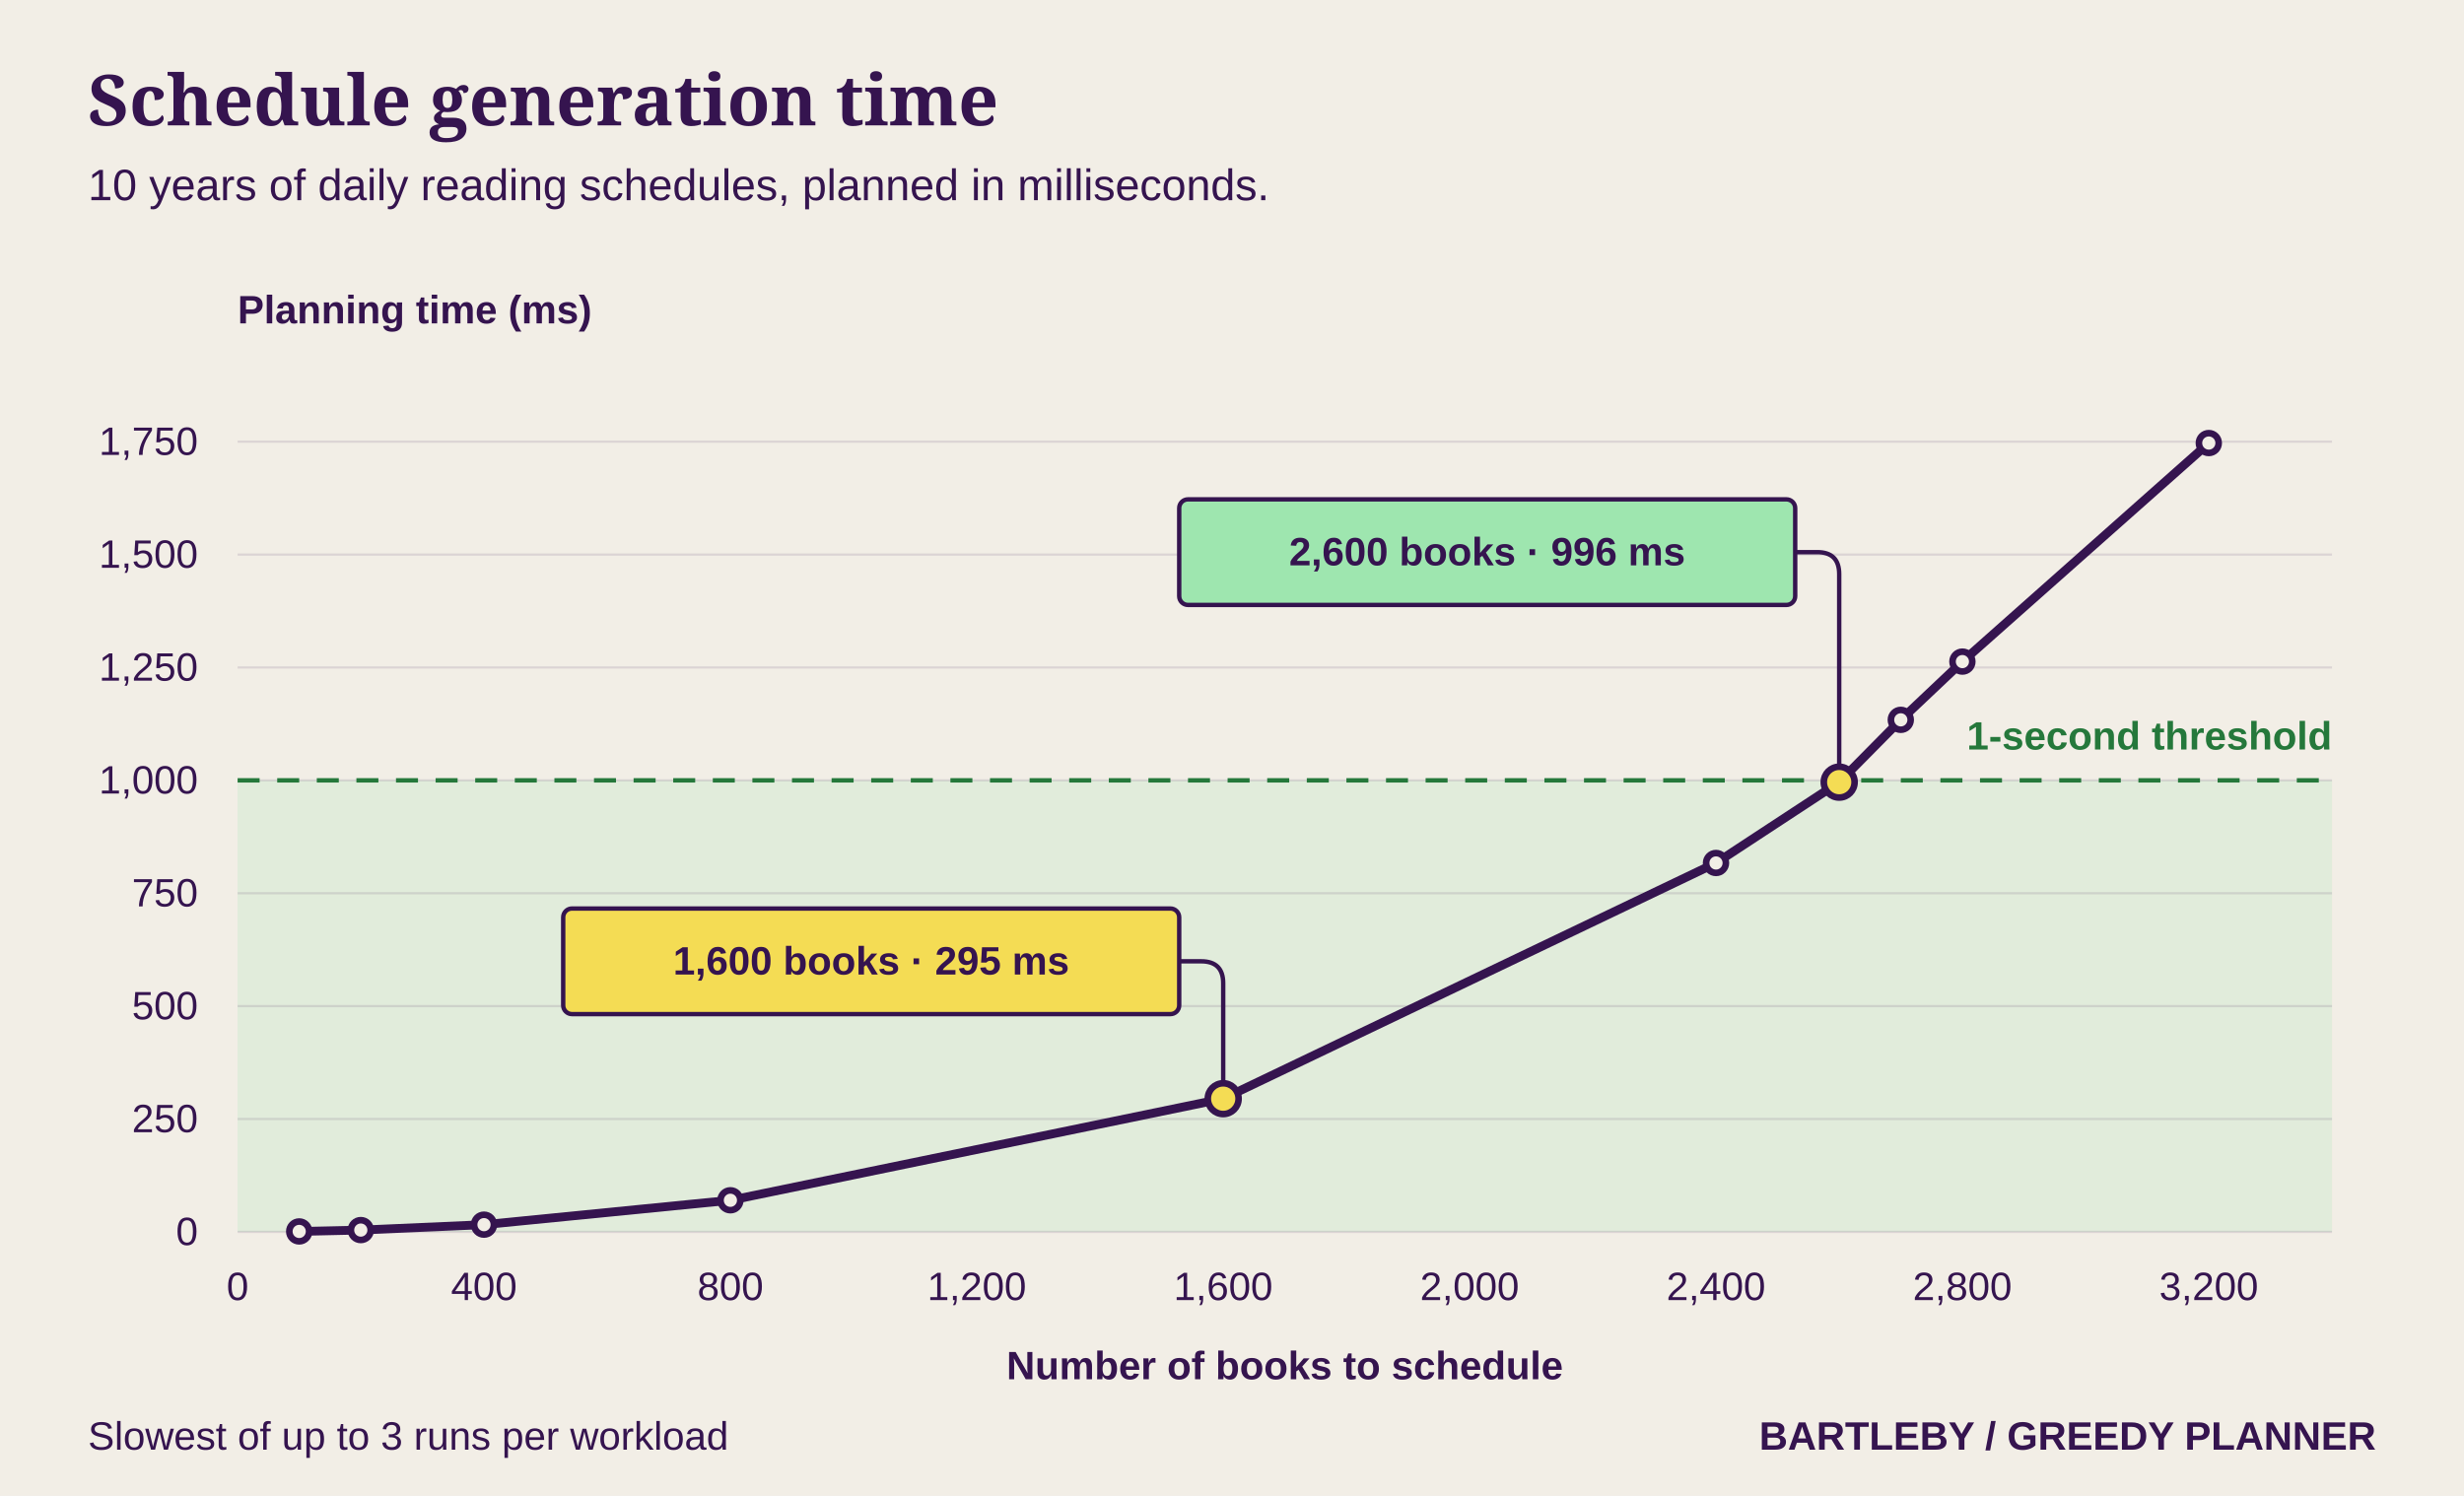
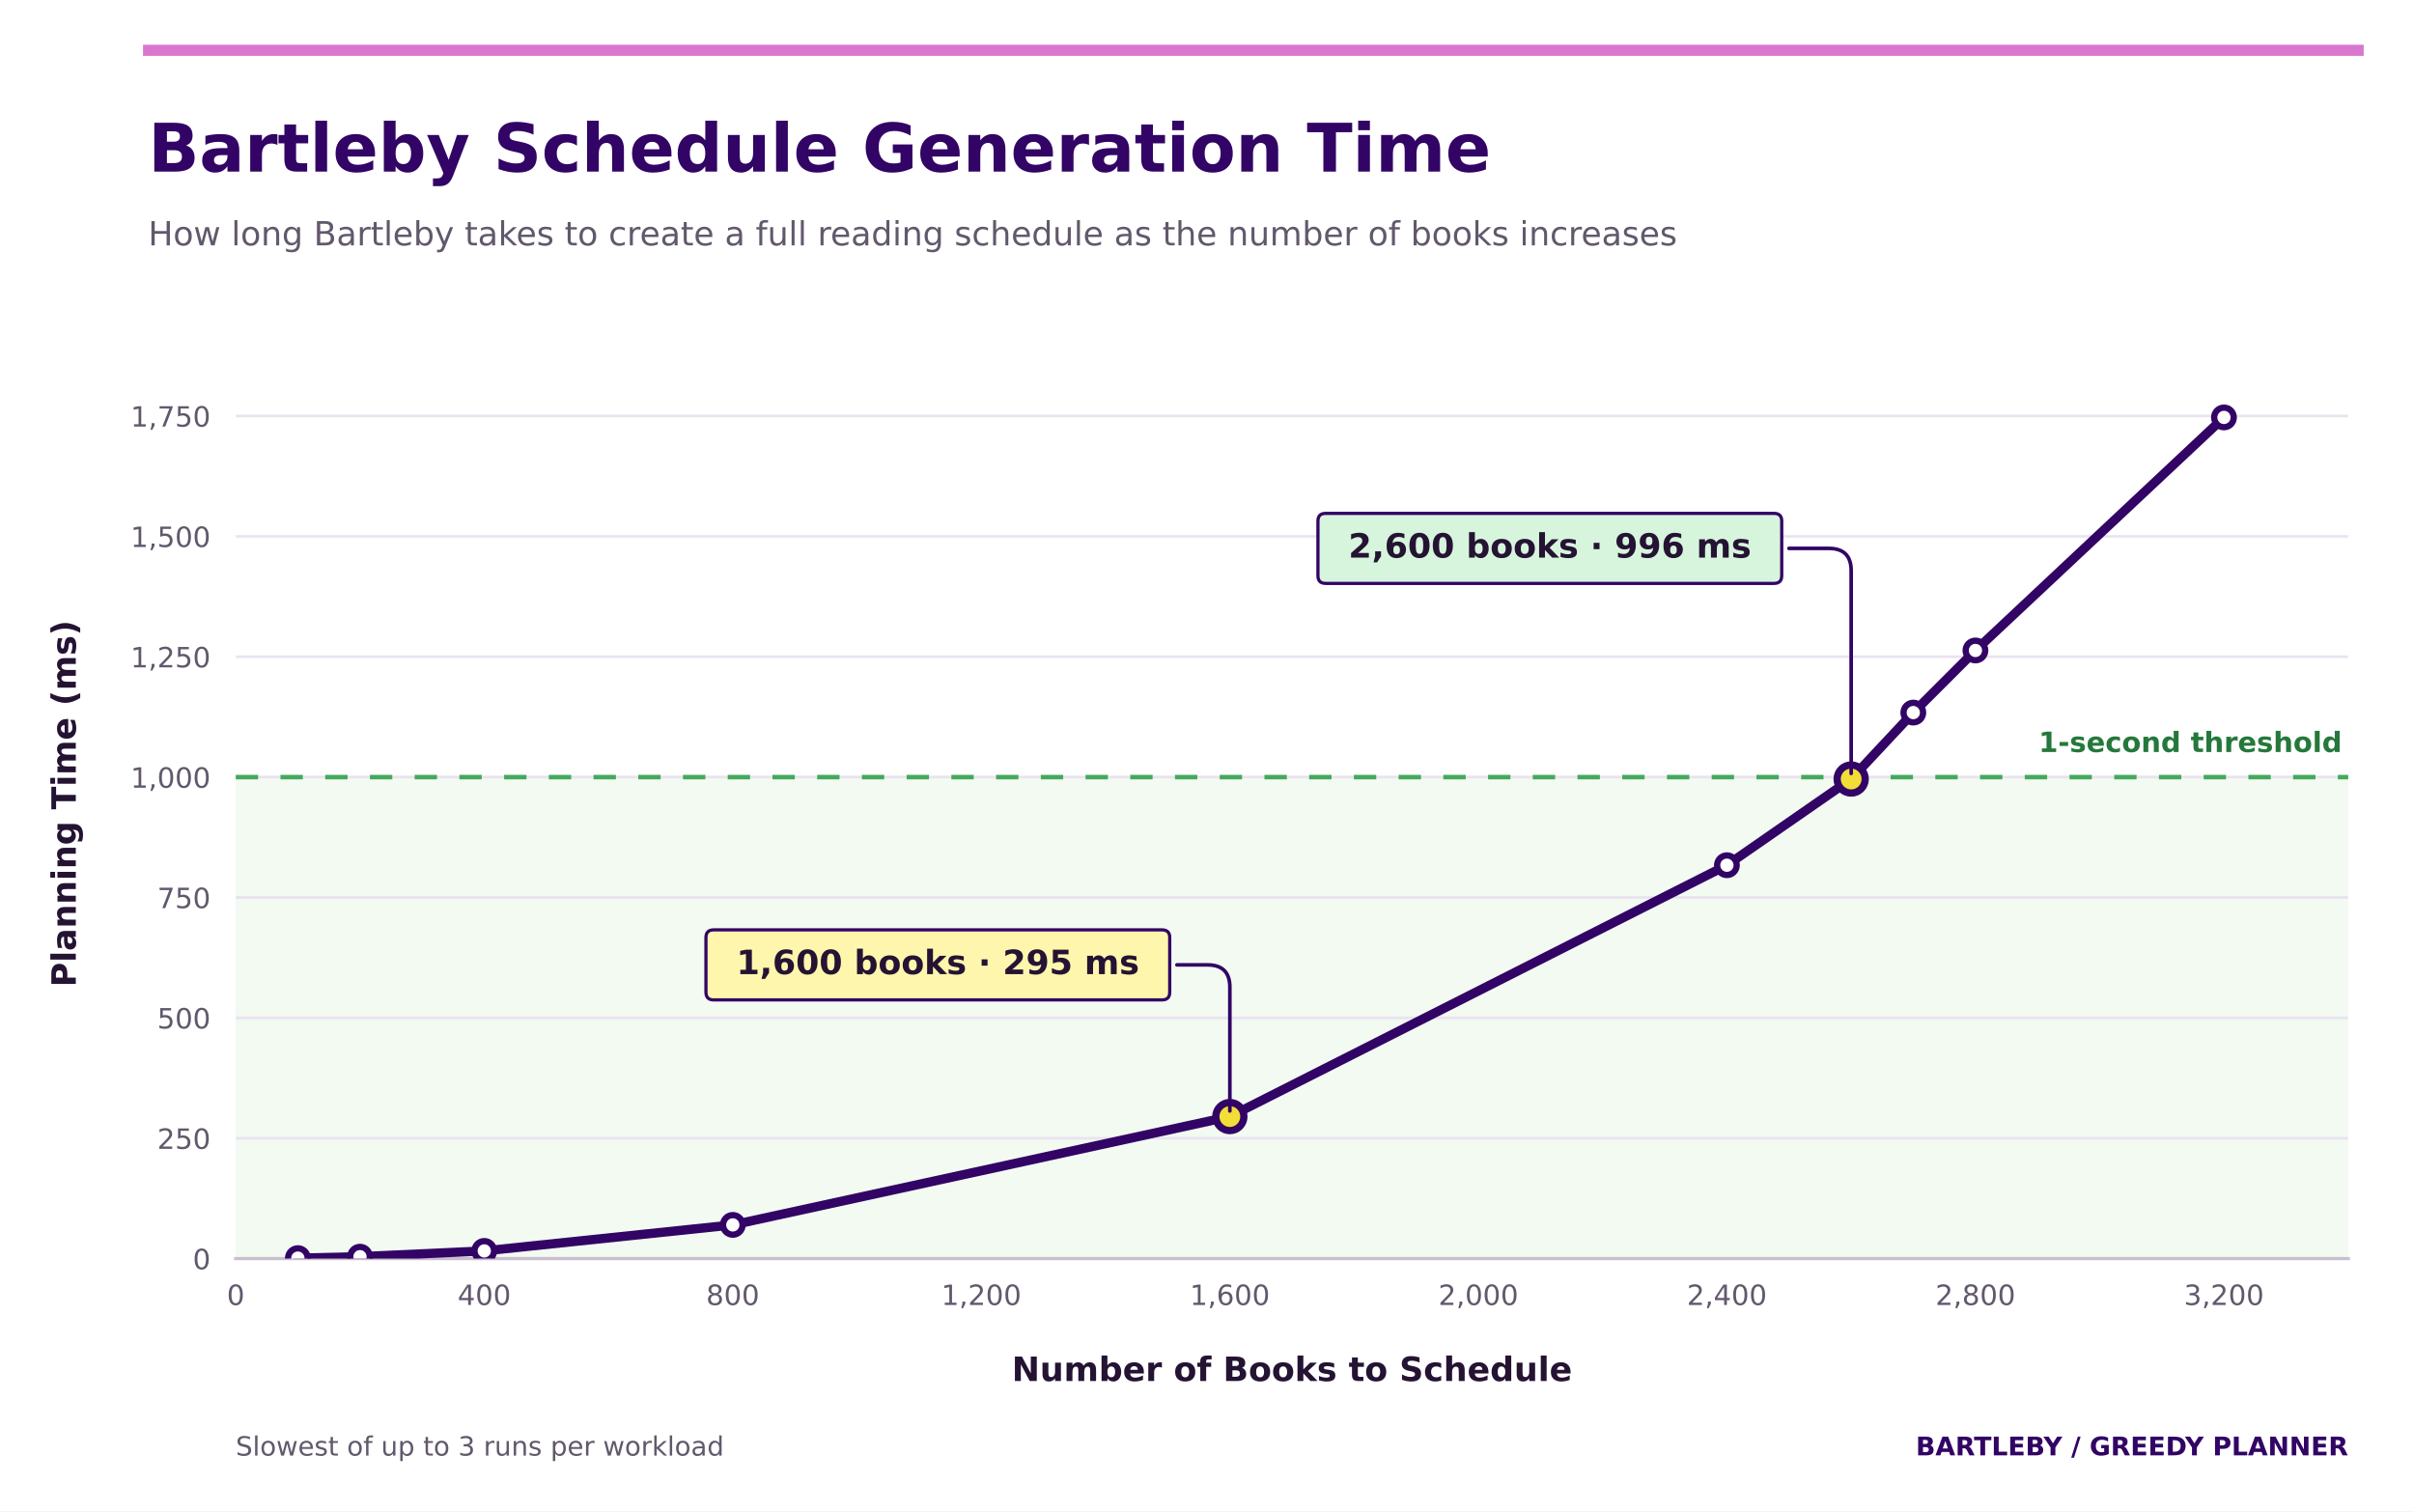
- <svg xmlns="http://www.w3.org/2000/svg" width="1120" height="680" viewBox="0 0 1120 680" role="img" aria-labelledby="chart-title chart-description">
-   <style>
-     text { font-family: "Trebuchet MS", Arial, sans-serif; font-size: 18px; fill: #35144f; }
-     .heading { font-family: Georgia, serif; font-size: 32px; font-weight: 700; }
-     .subtitle { font-size: 20px; }
-     .label { font-weight: 700; }
-     .grid { fill: none; stroke: #35144f; stroke-opacity: 0.12; }
-     .point { fill: #f2eee6; stroke: #35144f; stroke-width: 3; }
-     .highlight { fill: #f4dc54; stroke: #35144f; stroke-width: 3; }
-   </style>
-   <rect width="1120" height="680" fill="#f2eee6" />
-   <text class="heading" x="40" y="57">Schedule generation time</text>
-   <text class="subtitle" x="40" y="91">10 years of daily reading schedules, planned in milliseconds.</text>
-   <text class="label" x="108" y="147">Planning time (ms)</text>
-   <rect x="108" y="354.737" width="952" height="205.263" fill="#9ee6af" fill-opacity="0.2" />
-   <g class="grid">
-     <path d="M 108 560.000 H 1060" />
-     <path d="M 108 508.684 H 1060" />
-     <path d="M 108 457.368 H 1060" />
-     <path d="M 108 406.053 H 1060" />
-     <path d="M 108 354.737 H 1060" />
-     <path d="M 108 303.421 H 1060" />
-     <path d="M 108 252.105 H 1060" />
-     <path d="M 108 200.789 H 1060" />
+ <svg xmlns="http://www.w3.org/2000/svg" xmlns:xlink="http://www.w3.org/1999/xlink" width="863.577pt" height="540.738pt" viewBox="0 0 863.577 540.738" version="1.1">
+   <defs>
+     <style type="text/css">*{stroke-linejoin: round; stroke-linecap: butt}</style>
+   </defs>
+   <g id="figure_1">
+     <g id="patch_1">
+       <path d="M 0 540.738  L 863.577 540.738  L 863.577 0  L 0 0  z " style="fill: #ffffff" />
+     </g>
+     <g id="axes_1">
+       <g id="patch_2">
+         <path d="M 84.336 450.288  L 840.048 450.288  L 840.048 124.704  L 84.336 124.704  z " style="fill: #ffffff" />
+       </g>
+       <g id="patch_3">
+         <path d="M 84.336 450.288  L 840.048 450.288  L 840.048 278.021  L 84.336 278.021  z " clip-path="url(#p03d4127b87)" style="fill: #f2faf2; stroke: #f2faf2; stroke-linejoin: miter" />
+       </g>
+       <g id="matplotlib.axis_1">
+         <g id="xtick_1">
+           <g id="line2d_1" />
+           <g id="text_1">
+             <text style="font-size: 10px; font-family: 'DejaVu Sans'; text-anchor: middle; fill: #62586c" x="84.336" y="466.886" transform="rotate(-0 84.33562 466.8864)">0</text>
+           </g>
+         </g>
+         <g id="xtick_2">
+           <g id="line2d_2" />
+           <g id="text_2">
+             <text style="font-size: 10px; font-family: 'DejaVu Sans'; text-anchor: middle; fill: #62586c" x="173.243" y="466.886" transform="rotate(-0 173.2429 466.8864)">400</text>
+           </g>
+         </g>
+         <g id="xtick_3">
+           <g id="line2d_3" />
+           <g id="text_3">
+             <text style="font-size: 10px; font-family: 'DejaVu Sans'; text-anchor: middle; fill: #62586c" x="262.15" y="466.886" transform="rotate(-0 262.1502 466.8864)">800</text>
+           </g>
+         </g>
+         <g id="xtick_4">
+           <g id="line2d_4" />
+           <g id="text_4">
+             <text style="font-size: 10px; font-family: 'DejaVu Sans'; text-anchor: middle; fill: #62586c" x="351.058" y="466.886" transform="rotate(-0 351.0575 466.8864)">1,200</text>
+           </g>
+         </g>
+         <g id="xtick_5">
+           <g id="line2d_5" />
+           <g id="text_5">
+             <text style="font-size: 10px; font-family: 'DejaVu Sans'; text-anchor: middle; fill: #62586c" x="439.965" y="466.886" transform="rotate(-0 439.9648 466.8864)">1,600</text>
+           </g>
+         </g>
+         <g id="xtick_6">
+           <g id="line2d_6" />
+           <g id="text_6">
+             <text style="font-size: 10px; font-family: 'DejaVu Sans'; text-anchor: middle; fill: #62586c" x="528.872" y="466.886" transform="rotate(-0 528.8721 466.8864)">2,000</text>
+           </g>
+         </g>
+         <g id="xtick_7">
+           <g id="line2d_7" />
+           <g id="text_7">
+             <text style="font-size: 10px; font-family: 'DejaVu Sans'; text-anchor: middle; fill: #62586c" x="617.779" y="466.886" transform="rotate(-0 617.7794 466.8864)">2,400</text>
+           </g>
+         </g>
+         <g id="xtick_8">
+           <g id="line2d_8" />
+           <g id="text_8">
+             <text style="font-size: 10px; font-family: 'DejaVu Sans'; text-anchor: middle; fill: #62586c" x="706.687" y="466.886" transform="rotate(-0 706.6867 466.8864)">2,800</text>
+           </g>
+         </g>
+         <g id="xtick_9">
+           <g id="line2d_9" />
+           <g id="text_9">
+             <text style="font-size: 10px; font-family: 'DejaVu Sans'; text-anchor: middle; fill: #62586c" x="795.594" y="466.886" transform="rotate(-0 795.594 466.8864)">3,200</text>
+           </g>
+         </g>
+         <g id="text_10">
+           <text style="font-weight: 700; font-size: 12px; font-family: 'DejaVu Sans'; text-anchor: middle; fill: #251333" x="462.192" y="494.084" transform="rotate(-0 462.1916 494.0842)">Number of Books to Schedule</text>
+         </g>
+       </g>
+       <g id="matplotlib.axis_2">
+         <g id="ytick_1">
+           <g id="line2d_10">
+             <path d="M 84.336 450.288  L 840.048 450.288  " clip-path="url(#p03d4127b87)" style="fill: none; stroke: #e9e3ef; stroke-width: 0.95; stroke-linecap: square" />
+           </g>
+           <g id="line2d_11" />
+           <g id="text_11">
+             <text style="font-size: 10px; font-family: 'DejaVu Sans'; text-anchor: end; fill: #62586c" x="75.336" y="454.087" transform="rotate(-0 75.33562 454.0872)">0</text>
+           </g>
+         </g>
+         <g id="ytick_2">
+           <g id="line2d_12">
+             <path d="M 84.336 407.221  L 840.048 407.221  " clip-path="url(#p03d4127b87)" style="fill: none; stroke: #e9e3ef; stroke-width: 0.95; stroke-linecap: square" />
+           </g>
+           <g id="line2d_13" />
+           <g id="text_12">
+             <text style="font-size: 10px; font-family: 'DejaVu Sans'; text-anchor: end; fill: #62586c" x="75.336" y="411.021" transform="rotate(-0 75.33562 411.0206)">250</text>
+           </g>
+         </g>
+         <g id="ytick_3">
+           <g id="line2d_14">
+             <path d="M 84.336 364.155  L 840.048 364.155  " clip-path="url(#p03d4127b87)" style="fill: none; stroke: #e9e3ef; stroke-width: 0.95; stroke-linecap: square" />
+           </g>
+           <g id="line2d_15" />
+           <g id="text_13">
+             <text style="font-size: 10px; font-family: 'DejaVu Sans'; text-anchor: end; fill: #62586c" x="75.336" y="367.954" transform="rotate(-0 75.33562 367.9539)">500</text>
+           </g>
+         </g>
+         <g id="ytick_4">
+           <g id="line2d_16">
+             <path d="M 84.336 321.088  L 840.048 321.088  " clip-path="url(#p03d4127b87)" style="fill: none; stroke: #e9e3ef; stroke-width: 0.95; stroke-linecap: square" />
+           </g>
+           <g id="line2d_17" />
+           <g id="text_14">
+             <text style="font-size: 10px; font-family: 'DejaVu Sans'; text-anchor: end; fill: #62586c" x="75.336" y="324.887" transform="rotate(-0 75.33562 324.8872)">750</text>
+           </g>
+         </g>
+         <g id="ytick_5">
+           <g id="line2d_18">
+             <path d="M 84.336 278.021  L 840.048 278.021  " clip-path="url(#p03d4127b87)" style="fill: none; stroke: #e9e3ef; stroke-width: 0.95; stroke-linecap: square" />
+           </g>
+           <g id="line2d_19" />
+           <g id="text_15">
+             <text style="font-size: 10px; font-family: 'DejaVu Sans'; text-anchor: end; fill: #62586c" x="75.336" y="281.821" transform="rotate(-0 75.33562 281.8206)">1,000</text>
+           </g>
+         </g>
+         <g id="ytick_6">
+           <g id="line2d_20">
+             <path d="M 84.336 234.955  L 840.048 234.955  " clip-path="url(#p03d4127b87)" style="fill: none; stroke: #e9e3ef; stroke-width: 0.95; stroke-linecap: square" />
+           </g>
+           <g id="line2d_21" />
+           <g id="text_16">
+             <text style="font-size: 10px; font-family: 'DejaVu Sans'; text-anchor: end; fill: #62586c" x="75.336" y="238.754" transform="rotate(-0 75.33562 238.7539)">1,250</text>
+           </g>
+         </g>
+         <g id="ytick_7">
+           <g id="line2d_22">
+             <path d="M 84.336 191.888  L 840.048 191.888  " clip-path="url(#p03d4127b87)" style="fill: none; stroke: #e9e3ef; stroke-width: 0.95; stroke-linecap: square" />
+           </g>
+           <g id="line2d_23" />
+           <g id="text_17">
+             <text style="font-size: 10px; font-family: 'DejaVu Sans'; text-anchor: end; fill: #62586c" x="75.336" y="195.687" transform="rotate(-0 75.33562 195.6872)">1,500</text>
+           </g>
+         </g>
+         <g id="ytick_8">
+           <g id="line2d_24">
+             <path d="M 84.336 148.821  L 840.048 148.821  " clip-path="url(#p03d4127b87)" style="fill: none; stroke: #e9e3ef; stroke-width: 0.95; stroke-linecap: square" />
+           </g>
+           <g id="line2d_25" />
+           <g id="text_18">
+             <text style="font-size: 10px; font-family: 'DejaVu Sans'; text-anchor: end; fill: #62586c" x="75.336" y="152.621" transform="rotate(-0 75.33562 152.6206)">1,750</text>
+           </g>
+         </g>
+         <g id="text_19">
+           <text style="font-weight: 700; font-size: 12px; font-family: 'DejaVu Sans'; text-anchor: middle; fill: #251333" x="27.118" y="287.496" transform="rotate(-90 27.11812 287.496)">Planning Time (ms)</text>
+         </g>
+       </g>
+       <g id="line2d_26">
+         <path d="M 84.336 278.021  L 840.048 278.021  " clip-path="url(#p03d4127b87)" style="fill: none; stroke-dasharray: 8,8; stroke-dashoffset: 0; stroke: #44a95c; stroke-width: 1.6" />
+       </g>
+       <g id="patch_4">
+         <path d="M 84.336 450.288  L 840.048 450.288  " style="fill: none; stroke: #c9bfce; stroke-width: 1.15; stroke-linejoin: miter; stroke-linecap: square" />
+       </g>
+       <g id="line2d_27">
+         <path d="M 106.562 450.116  L 128.789 449.599  L 173.243 447.532  L 262.15 438.229  L 439.965 399.469  L 617.779 309.546  L 662.233 278.71  L 684.46 254.938  L 706.687 232.715  L 795.594 149.338  " clip-path="url(#p03d4127b87)" style="fill: none; stroke: #320465; stroke-width: 3.3; stroke-linecap: round" />
+       </g>
+       <g id="PathCollection_1">
+         <defs>
+           <path id="m55007fc0ff" d="M 0 3.5  C 0.928 3.5 1.819 3.131 2.475 2.475  C 3.131 1.819 3.5 0.928 3.5 0  C 3.5 -0.928 3.131 -1.819 2.475 -2.475  C 1.819 -3.131 0.928 -3.5 0 -3.5  C -0.928 -3.5 -1.819 -3.131 -2.475 -2.475  C -3.131 -1.819 -3.5 -0.928 -3.5 0  C -3.5 0.928 -3.131 1.819 -2.475 2.475  C -1.819 3.131 -0.928 3.5 0 3.5  z " style="stroke: #320465; stroke-width: 2.25" />
+         </defs>
+         <g clip-path="url(#p03d4127b87)">
+           <use xlink:href="#m55007fc0ff" x="106.562" y="450.116" style="fill: #ffffff; stroke: #320465; stroke-width: 2.25" />
+           <use xlink:href="#m55007fc0ff" x="128.789" y="449.599" style="fill: #ffffff; stroke: #320465; stroke-width: 2.25" />
+           <use xlink:href="#m55007fc0ff" x="173.243" y="447.532" style="fill: #ffffff; stroke: #320465; stroke-width: 2.25" />
+           <use xlink:href="#m55007fc0ff" x="262.15" y="438.229" style="fill: #ffffff; stroke: #320465; stroke-width: 2.25" />
+           <use xlink:href="#m55007fc0ff" x="439.965" y="399.469" style="fill: #ffffff; stroke: #320465; stroke-width: 2.25" />
+           <use xlink:href="#m55007fc0ff" x="617.779" y="309.546" style="fill: #ffffff; stroke: #320465; stroke-width: 2.25" />
+           <use xlink:href="#m55007fc0ff" x="662.233" y="278.71" style="fill: #ffffff; stroke: #320465; stroke-width: 2.25" />
+           <use xlink:href="#m55007fc0ff" x="684.46" y="254.938" style="fill: #ffffff; stroke: #320465; stroke-width: 2.25" />
+           <use xlink:href="#m55007fc0ff" x="706.687" y="232.715" style="fill: #ffffff; stroke: #320465; stroke-width: 2.25" />
+           <use xlink:href="#m55007fc0ff" x="795.594" y="149.338" style="fill: #ffffff; stroke: #320465; stroke-width: 2.25" />
+         </g>
+       </g>
+       <g id="PathCollection_2">
+         <defs>
+           <path id="m431b8ca6c1" d="M 0 5.025  C 1.333 5.025 2.611 4.495 3.553 3.553  C 4.495 2.611 5.025 1.333 5.025 0  C 5.025 -1.333 4.495 -2.611 3.553 -3.553  C 2.611 -4.495 1.333 -5.025 0 -5.025  C -1.333 -5.025 -2.611 -4.495 -3.553 -3.553  C -4.495 -2.611 -5.025 -1.333 -5.025 0  C -5.025 1.333 -4.495 2.611 -3.553 3.553  C -2.611 4.495 -1.333 5.025 0 5.025  z " style="stroke: #320465; stroke-width: 2.6" />
+         </defs>
+         <g clip-path="url(#p03d4127b87)">
+           <use xlink:href="#m431b8ca6c1" x="439.965" y="399.469" style="fill: #f2de37; stroke: #320465; stroke-width: 2.6" />
+           <use xlink:href="#m431b8ca6c1" x="662.233" y="278.71" style="fill: #f2de37; stroke: #320465; stroke-width: 2.6" />
+         </g>
+       </g>
+       <g id="text_20">
+         <g id="patch_5">
+           <path d="M 729.287 273.931  L 837.825 273.931  Q 840.625 273.931 840.625 271.131  L 840.625 261.453  Q 840.625 258.653 837.825 258.653  L 729.287 258.653  Q 726.487 258.653 726.487 261.453  L 726.487 271.131  Q 726.487 273.931 729.287 273.931  z " style="fill: #ffffff; opacity: 0.96" />
+         </g>
+         <text style="font-weight: 700; font-size: 10px; font-family: 'DejaVu Sans'; text-anchor: end; fill: #25783b" x="837.825" y="269.051" transform="rotate(-0 837.8249 269.051)">1-second threshold</text>
+       </g>
+       <g id="patch_6">
+         <path d="M 421.031 345.205  L 431.965 345.205  Q 439.965 345.205 439.965 353.205  L 439.965 397.467  " style="fill: none; stroke: #320465; stroke-width: 1.3; stroke-linecap: round" />
+       </g>
+       <g id="text_21">
+         <g id="patch_7">
+           <path d="M 255.302 357.732  L 415.695 357.732  Q 418.455 357.732 418.455 354.972  L 418.455 335.438  Q 418.455 332.678 415.695 332.678  L 255.302 332.678  Q 252.542 332.678 252.542 335.438  L 252.542 354.972  Q 252.542 357.732 255.302 357.732  z " style="fill: #fff6ad; stroke: #320465; stroke-width: 1.15; stroke-linejoin: miter" />
+         </g>
+         <text style="font-weight: 700; font-size: 12px; font-family: 'DejaVu Sans'; text-anchor: middle; fill: #251333" x="335.499" y="348.517" transform="rotate(-0 335.4987 348.5166)">1,600 books  ·  295 ms</text>
+       </g>
+       <g id="patch_8">
+         <path d="M 639.964 196.195  L 654.233 196.195  Q 662.233 196.195 662.233 204.195  L 662.233 276.714  " style="fill: none; stroke: #320465; stroke-width: 1.3; stroke-linecap: round" />
+       </g>
+       <g id="text_22">
+         <g id="patch_9">
+           <path d="M 474.236 208.722  L 634.63 208.722  Q 637.39 208.722 637.39 205.962  L 637.39 186.428  Q 637.39 183.668 634.63 183.668  L 474.236 183.668  Q 471.476 183.668 471.476 186.428  L 471.476 205.962  Q 471.476 208.722 474.236 208.722  z " style="fill: #d7f5dd; stroke: #320465; stroke-width: 1.15; stroke-linejoin: miter" />
+         </g>
+         <text style="font-weight: 700; font-size: 12px; font-family: 'DejaVu Sans'; text-anchor: middle; fill: #251333" x="554.433" y="199.506" transform="rotate(-0 554.4329 199.5059)">2,600 books  ·  996 ms</text>
+       </g>
+     </g>
+     <g id="line2d_28">
+       <path d="M 51.158 18  L 845.577 18  " style="fill: none; stroke: #d976ce; stroke-width: 4" />
+     </g>
+     <g id="text_23">
+       <text style="font-weight: 700; font-size: 24px; font-family: 'DejaVu Sans'; text-anchor: start; fill: #320465" x="53.001" y="61.407" transform="rotate(-0 53.00122 61.40745)">Bartleby Schedule Generation Time</text>
+     </g>
+     <g id="text_24">
+       <text style="font-size: 11.9px; font-family: 'DejaVu Sans'; text-anchor: start; fill: #62586c" x="53.001" y="87.781" transform="rotate(-0 53.00122 87.78134)">How long Bartleby takes to create a full reading schedule as the number of books increases</text>
+     </g>
+     <g id="text_25">
+       <text style="font-size: 9.5px; font-family: 'DejaVu Sans'; text-anchor: start; fill: #62586c" x="84.336" y="520.762" transform="rotate(-0 84.33562 520.7622)">Slowest of up to 3 runs per workload</text>
+     </g>
+     <g id="text_26">
+       <text style="font-weight: 700; font-size: 9.2px; font-family: 'DejaVu Sans'; text-anchor: end; fill: #320465" x="840.048" y="520.679" transform="rotate(-0 840.0476 520.6794)">BARTLEBY  /  GREEDY PLANNER</text>
+     </g>
  </g>
-   <g text-anchor="end">
-     <text x="90" y="566.000">0</text>
-     <text x="90" y="514.684">250</text>
-     <text x="90" y="463.368">500</text>
-     <text x="90" y="412.053">750</text>
-     <text x="90" y="360.737">1,000</text>
-     <text x="90" y="309.421">1,250</text>
-     <text x="90" y="258.105">1,500</text>
-     <text x="90" y="206.789">1,750</text>
-   </g>
-   <g text-anchor="middle">
-     <text x="108.000" y="591">0</text>
-     <text x="220.000" y="591">400</text>
-     <text x="332.000" y="591">800</text>
-     <text x="444.000" y="591">1,200</text>
-     <text x="556.000" y="591">1,600</text>
-     <text x="668.000" y="591">2,000</text>
-     <text x="780.000" y="591">2,400</text>
-     <text x="892.000" y="591">2,800</text>
-     <text x="1004.000" y="591">3,200</text>
-     <text class="label" x="584" y="627">Number of books to schedule</text>
-   </g>
-   <path d="M 108 354.737 H 1060" fill="none" stroke="#25783b" stroke-width="2" stroke-dasharray="10 8" />
-   <text class="label" x="1060" y="340.737" text-anchor="end" fill="#25783b" style="fill: #25783b">1-second threshold</text>
-   <path d="M 136.000 559.795 L 164.000 559.179 L 220.000 556.716 L 332.000 545.632 L 556.000 499.447 L 780.000 392.300 L 836.000 355.558 L 864.000 327.232 L 892.000 300.753 L 1004.000 201.405" fill="none" stroke="#35144f" stroke-width="4" stroke-linecap="round" stroke-linejoin="round" />
-   <g id="benchmark-points">
-     <circle class="point" cx="136.000" cy="559.795" r="4.5" data-books="100" data-duration-ms="1" />
-     <circle class="point" cx="164.000" cy="559.179" r="4.5" data-books="200" data-duration-ms="4" />
-     <circle class="point" cx="220.000" cy="556.716" r="4.5" data-books="400" data-duration-ms="16" />
-     <circle class="point" cx="332.000" cy="545.632" r="4.5" data-books="800" data-duration-ms="70" />
-     <circle class="point" cx="556.000" cy="499.447" r="4.5" data-books="1600" data-duration-ms="295" />
-     <circle class="point" cx="780.000" cy="392.300" r="4.5" data-books="2400" data-duration-ms="817" />
-     <circle class="point" cx="836.000" cy="355.558" r="4.5" data-books="2600" data-duration-ms="996" />
-     <circle class="point" cx="864.000" cy="327.232" r="4.5" data-books="2700" data-duration-ms="1134" />
-     <circle class="point" cx="892.000" cy="300.753" r="4.5" data-books="2800" data-duration-ms="1263" />
-     <circle class="point" cx="1004.000" cy="201.405" r="4.5" data-books="3200" data-duration-ms="1747" />
-   </g>
-   <path d="M 536 437 H 546 Q 556 437 556 447 V 499.447" fill="none" stroke="#35144f" stroke-width="2" />
-   <rect x="256" y="413" width="280" height="48" rx="4" fill="#f4dc54" stroke="#35144f" stroke-width="2" />
-   <text class="label" x="396" y="443" text-anchor="middle">1,600 books · 295 ms</text>
-   <circle class="highlight" cx="556" cy="499.447" r="7" />
-   <path d="M 816 251 H 826 Q 836 251 836 261 V 355.558" fill="none" stroke="#35144f" stroke-width="2" />
-   <rect x="536" y="227" width="280" height="48" rx="4" fill="#9ee6af" stroke="#35144f" stroke-width="2" />
-   <text class="label" x="676" y="257" text-anchor="middle">2,600 books · 996 ms</text>
-   <circle class="highlight" cx="836" cy="355.558" r="7" />
-   <text x="40" y="659">Slowest of up to 3 runs per workload</text>
-   <text class="label" x="1080" y="659" text-anchor="end">BARTLEBY / GREEDY PLANNER</text>
+   <defs>
+     <clipPath id="p03d4127b87">
+       <rect x="84.336" y="124.704" width="755.712" height="325.584" />
+     </clipPath>
+   </defs>
</svg>
